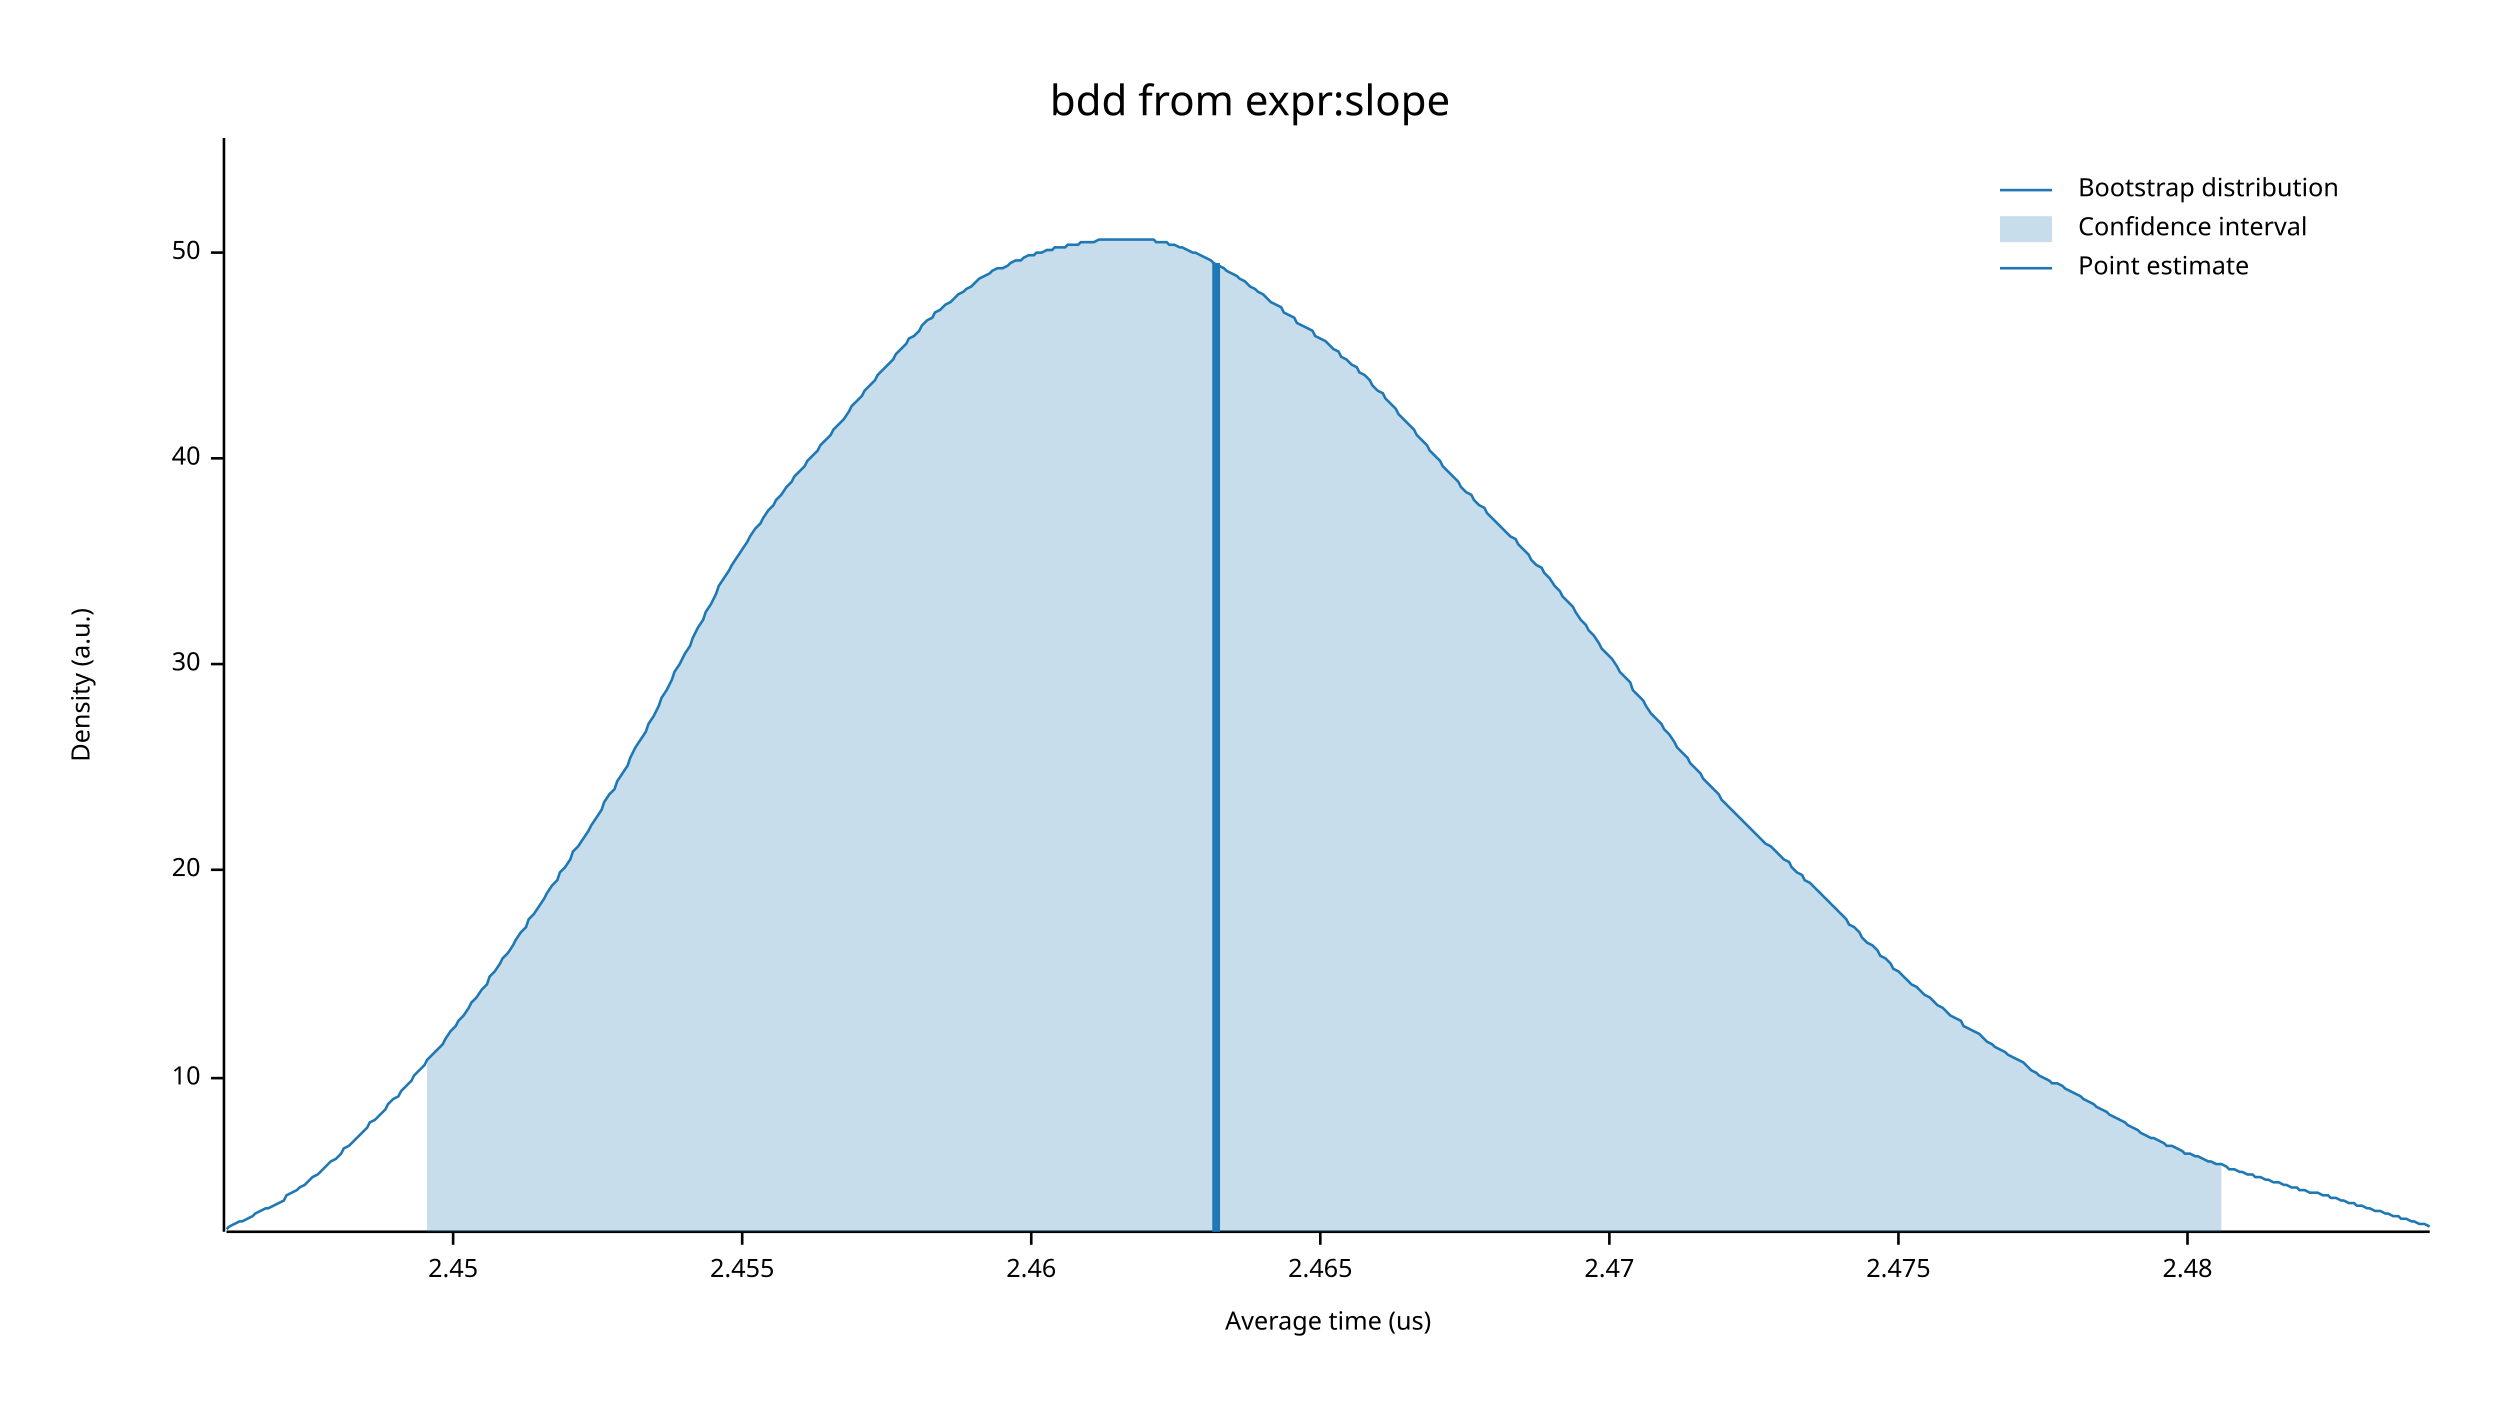
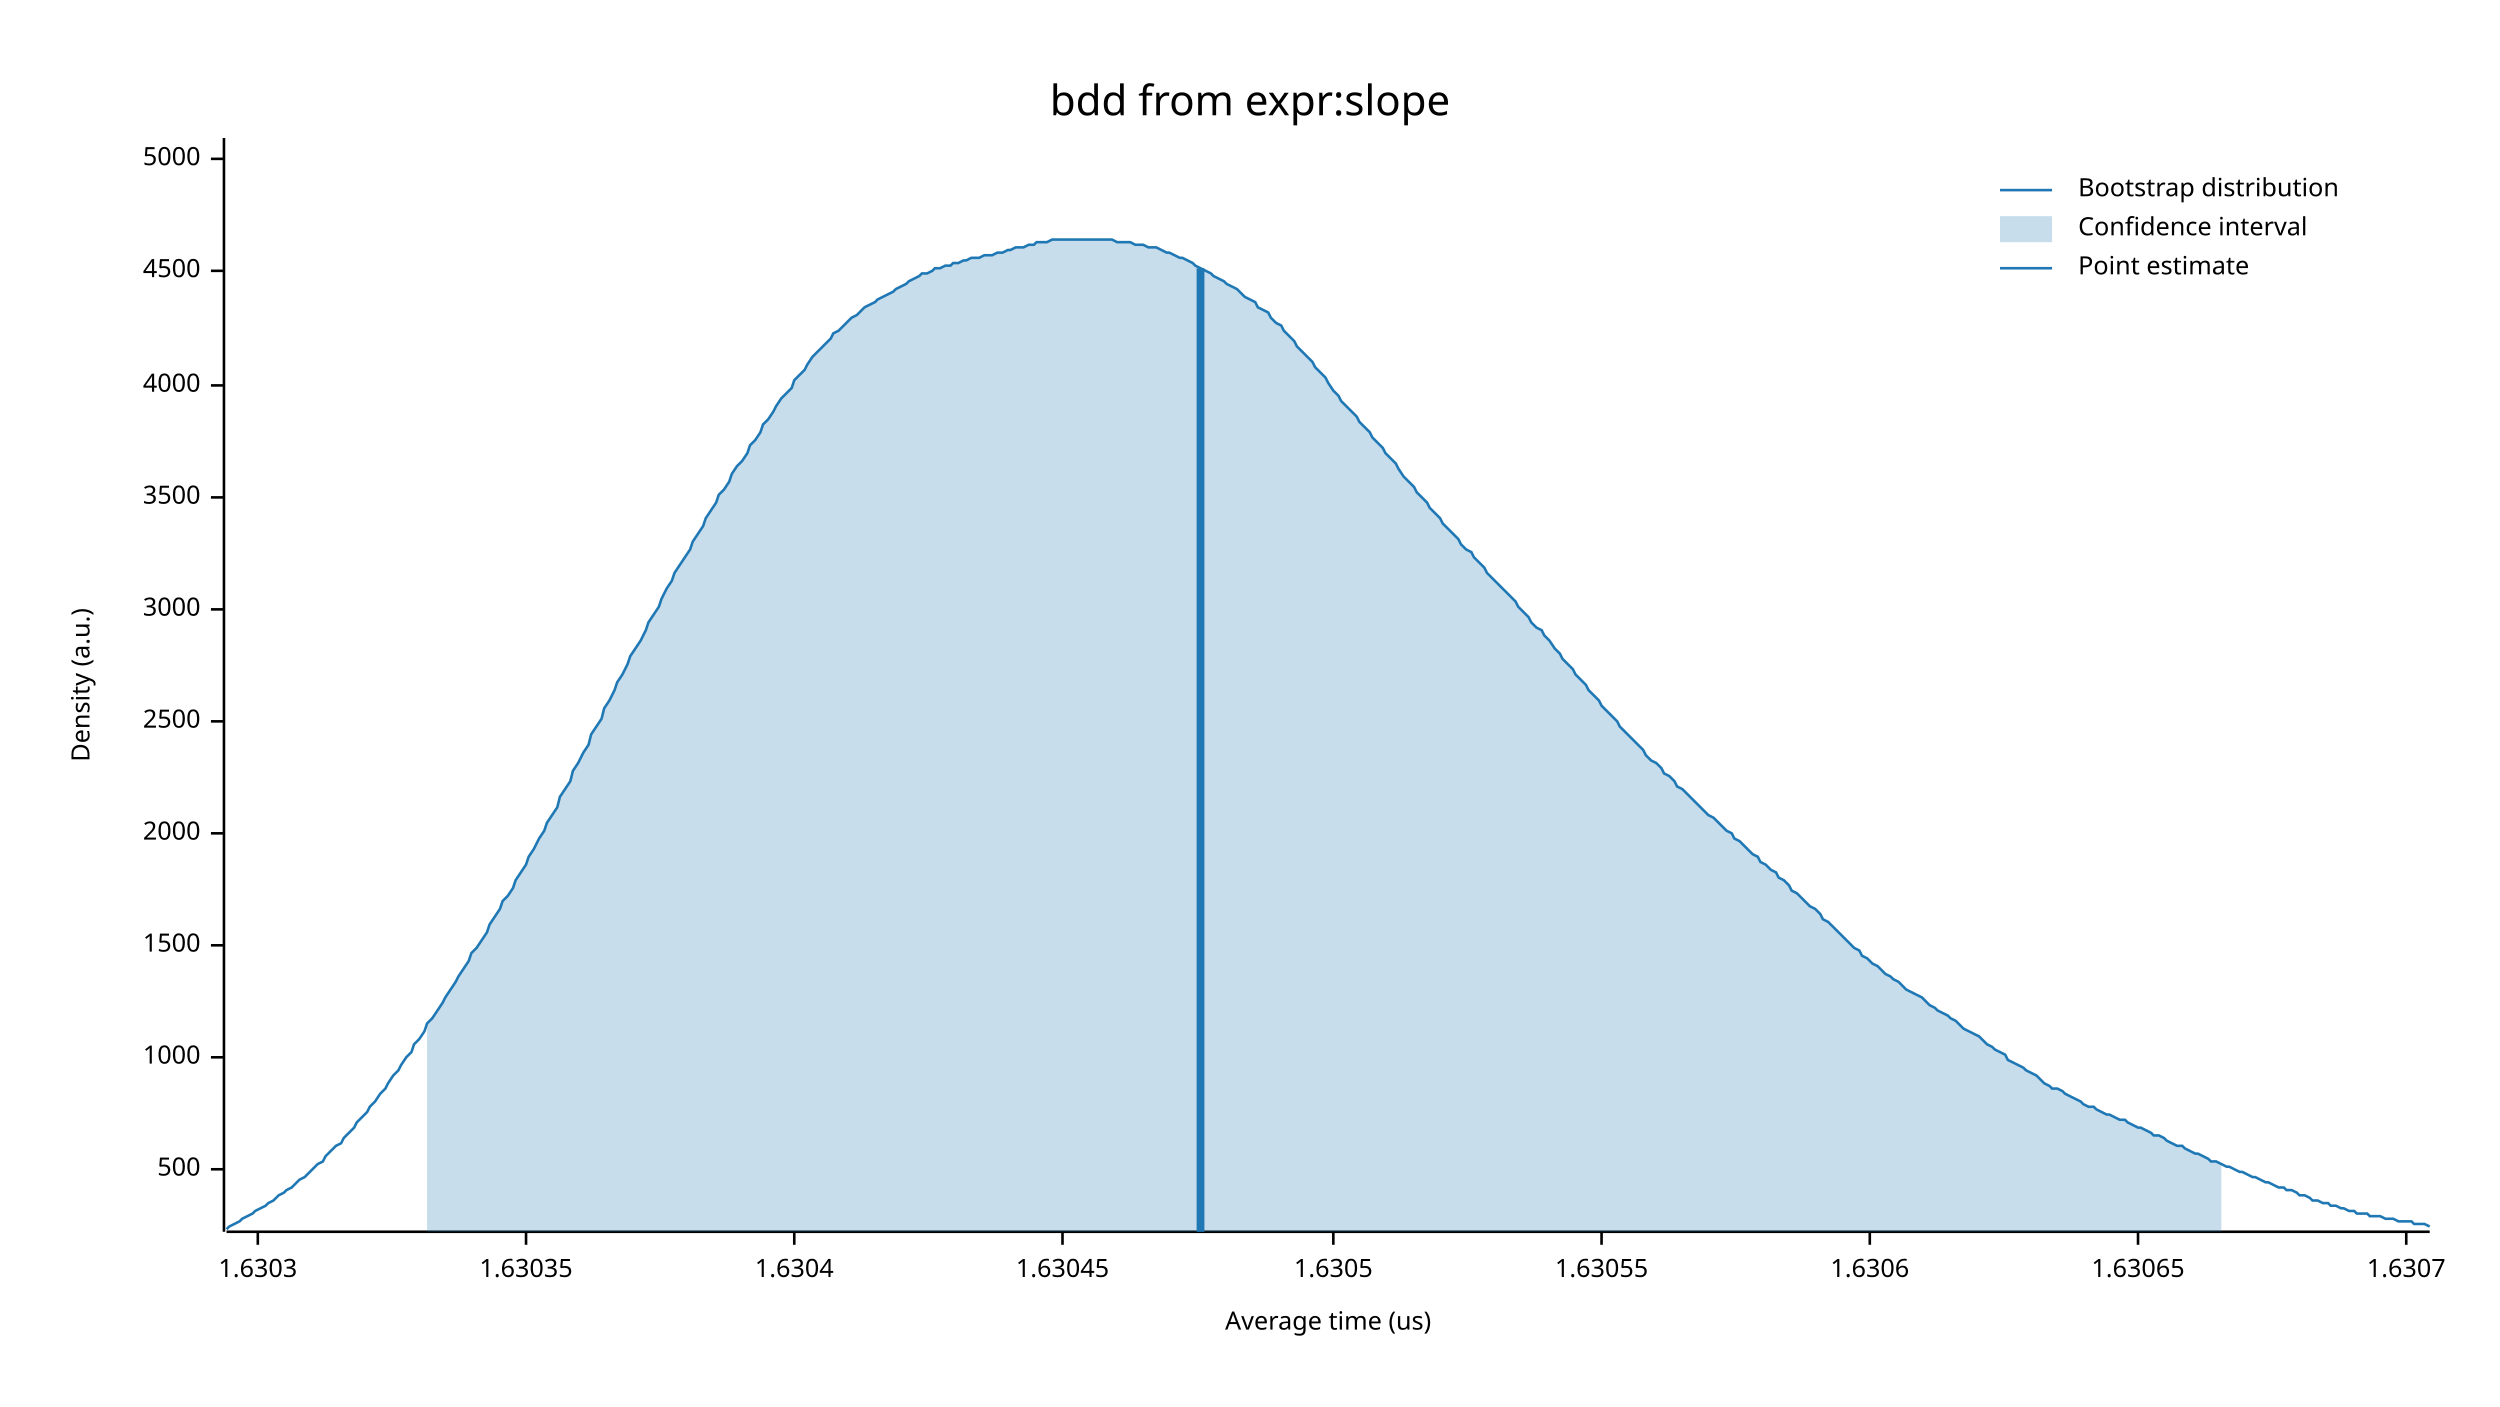
<svg xmlns="http://www.w3.org/2000/svg" width="960" height="540" viewBox="0 0 960 540">
  <text x="480" y="32" dy="0.76em" text-anchor="middle" font-family="sans-serif" font-size="16.129" opacity="1" fill="#000000">
bdd from expr:slope
</text>
  <text x="27" y="263" dy="0.76em" text-anchor="middle" font-family="sans-serif" font-size="9.677" opacity="1" fill="#000000" transform="rotate(270, 27, 263)">
Density (a.u.)
</text>
  <text x="510" y="513" dy="-0.5ex" text-anchor="middle" font-family="sans-serif" font-size="9.677" opacity="1" fill="#000000">
Average time (us)
</text>
  <polyline fill="none" opacity="1" stroke="#000000" stroke-width="1" points="86,53 86,473 " />
-   <text x="77" y="414" dy="0.5ex" text-anchor="end" font-family="sans-serif" font-size="9.677" opacity="1" fill="#000000">
- 10
+   <text x="77" y="449" dy="0.5ex" text-anchor="end" font-family="sans-serif" font-size="9.677" opacity="1" fill="#000000">
+ 500
</text>
-   <polyline fill="none" opacity="1" stroke="#000000" stroke-width="1" points="81,414 86,414 " />
-   <text x="77" y="334" dy="0.5ex" text-anchor="end" font-family="sans-serif" font-size="9.677" opacity="1" fill="#000000">
- 20
+   <polyline fill="none" opacity="1" stroke="#000000" stroke-width="1" points="81,449 86,449 " />
+   <text x="77" y="406" dy="0.5ex" text-anchor="end" font-family="sans-serif" font-size="9.677" opacity="1" fill="#000000">
+ 1000
</text>
-   <polyline fill="none" opacity="1" stroke="#000000" stroke-width="1" points="81,334 86,334 " />
-   <text x="77" y="255" dy="0.5ex" text-anchor="end" font-family="sans-serif" font-size="9.677" opacity="1" fill="#000000">
- 30
+   <polyline fill="none" opacity="1" stroke="#000000" stroke-width="1" points="81,406 86,406 " />
+   <text x="77" y="363" dy="0.5ex" text-anchor="end" font-family="sans-serif" font-size="9.677" opacity="1" fill="#000000">
+ 1500
</text>
-   <polyline fill="none" opacity="1" stroke="#000000" stroke-width="1" points="81,255 86,255 " />
-   <text x="77" y="176" dy="0.5ex" text-anchor="end" font-family="sans-serif" font-size="9.677" opacity="1" fill="#000000">
- 40
+   <polyline fill="none" opacity="1" stroke="#000000" stroke-width="1" points="81,363 86,363 " />
+   <text x="77" y="320" dy="0.5ex" text-anchor="end" font-family="sans-serif" font-size="9.677" opacity="1" fill="#000000">
+ 2000
</text>
-   <polyline fill="none" opacity="1" stroke="#000000" stroke-width="1" points="81,176 86,176 " />
-   <text x="77" y="97" dy="0.5ex" text-anchor="end" font-family="sans-serif" font-size="9.677" opacity="1" fill="#000000">
- 50
+   <polyline fill="none" opacity="1" stroke="#000000" stroke-width="1" points="81,320 86,320 " />
+   <text x="77" y="277" dy="0.5ex" text-anchor="end" font-family="sans-serif" font-size="9.677" opacity="1" fill="#000000">
+ 2500
</text>
-   <polyline fill="none" opacity="1" stroke="#000000" stroke-width="1" points="81,97 86,97 " />
+   <polyline fill="none" opacity="1" stroke="#000000" stroke-width="1" points="81,277 86,277 " />
+   <text x="77" y="234" dy="0.5ex" text-anchor="end" font-family="sans-serif" font-size="9.677" opacity="1" fill="#000000">
+ 3000
+ </text>
+   <polyline fill="none" opacity="1" stroke="#000000" stroke-width="1" points="81,234 86,234 " />
+   <text x="77" y="191" dy="0.5ex" text-anchor="end" font-family="sans-serif" font-size="9.677" opacity="1" fill="#000000">
+ 3500
+ </text>
+   <polyline fill="none" opacity="1" stroke="#000000" stroke-width="1" points="81,191 86,191 " />
+   <text x="77" y="148" dy="0.5ex" text-anchor="end" font-family="sans-serif" font-size="9.677" opacity="1" fill="#000000">
+ 4000
+ </text>
+   <polyline fill="none" opacity="1" stroke="#000000" stroke-width="1" points="81,148 86,148 " />
+   <text x="77" y="104" dy="0.5ex" text-anchor="end" font-family="sans-serif" font-size="9.677" opacity="1" fill="#000000">
+ 4500
+ </text>
+   <polyline fill="none" opacity="1" stroke="#000000" stroke-width="1" points="81,104 86,104 " />
+   <text x="77" y="61" dy="0.5ex" text-anchor="end" font-family="sans-serif" font-size="9.677" opacity="1" fill="#000000">
+ 5000
+ </text>
+   <polyline fill="none" opacity="1" stroke="#000000" stroke-width="1" points="81,61 86,61 " />
  <polyline fill="none" opacity="1" stroke="#000000" stroke-width="1" points="87,473 933,473 " />
-   <text x="174" y="483" dy="0.76em" text-anchor="middle" font-family="sans-serif" font-size="9.677" opacity="1" fill="#000000">
- 2.45
+   <text x="99" y="483" dy="0.76em" text-anchor="middle" font-family="sans-serif" font-size="9.677" opacity="1" fill="#000000">
+ 1.6303
</text>
-   <polyline fill="none" opacity="1" stroke="#000000" stroke-width="1" points="174,473 174,478 " />
-   <text x="285" y="483" dy="0.76em" text-anchor="middle" font-family="sans-serif" font-size="9.677" opacity="1" fill="#000000">
- 2.455
+   <polyline fill="none" opacity="1" stroke="#000000" stroke-width="1" points="99,473 99,478 " />
+   <text x="202" y="483" dy="0.76em" text-anchor="middle" font-family="sans-serif" font-size="9.677" opacity="1" fill="#000000">
+ 1.63035
</text>
-   <polyline fill="none" opacity="1" stroke="#000000" stroke-width="1" points="285,473 285,478 " />
-   <text x="396" y="483" dy="0.76em" text-anchor="middle" font-family="sans-serif" font-size="9.677" opacity="1" fill="#000000">
- 2.46
+   <polyline fill="none" opacity="1" stroke="#000000" stroke-width="1" points="202,473 202,478 " />
+   <text x="305" y="483" dy="0.76em" text-anchor="middle" font-family="sans-serif" font-size="9.677" opacity="1" fill="#000000">
+ 1.6304
</text>
-   <polyline fill="none" opacity="1" stroke="#000000" stroke-width="1" points="396,473 396,478 " />
-   <text x="507" y="483" dy="0.76em" text-anchor="middle" font-family="sans-serif" font-size="9.677" opacity="1" fill="#000000">
- 2.465
+   <polyline fill="none" opacity="1" stroke="#000000" stroke-width="1" points="305,473 305,478 " />
+   <text x="408" y="483" dy="0.76em" text-anchor="middle" font-family="sans-serif" font-size="9.677" opacity="1" fill="#000000">
+ 1.63045
</text>
-   <polyline fill="none" opacity="1" stroke="#000000" stroke-width="1" points="507,473 507,478 " />
-   <text x="618" y="483" dy="0.76em" text-anchor="middle" font-family="sans-serif" font-size="9.677" opacity="1" fill="#000000">
- 2.47
+   <polyline fill="none" opacity="1" stroke="#000000" stroke-width="1" points="408,473 408,478 " />
+   <text x="512" y="483" dy="0.76em" text-anchor="middle" font-family="sans-serif" font-size="9.677" opacity="1" fill="#000000">
+ 1.6305
</text>
-   <polyline fill="none" opacity="1" stroke="#000000" stroke-width="1" points="618,473 618,478 " />
-   <text x="729" y="483" dy="0.76em" text-anchor="middle" font-family="sans-serif" font-size="9.677" opacity="1" fill="#000000">
- 2.475
+   <polyline fill="none" opacity="1" stroke="#000000" stroke-width="1" points="512,473 512,478 " />
+   <text x="615" y="483" dy="0.76em" text-anchor="middle" font-family="sans-serif" font-size="9.677" opacity="1" fill="#000000">
+ 1.63055
</text>
-   <polyline fill="none" opacity="1" stroke="#000000" stroke-width="1" points="729,473 729,478 " />
-   <text x="840" y="483" dy="0.76em" text-anchor="middle" font-family="sans-serif" font-size="9.677" opacity="1" fill="#000000">
- 2.48
+   <polyline fill="none" opacity="1" stroke="#000000" stroke-width="1" points="615,473 615,478 " />
+   <text x="718" y="483" dy="0.76em" text-anchor="middle" font-family="sans-serif" font-size="9.677" opacity="1" fill="#000000">
+ 1.6306
</text>
-   <polyline fill="none" opacity="1" stroke="#000000" stroke-width="1" points="840,473 840,478 " />
-   <polyline fill="none" opacity="1" stroke="#1F78B4" stroke-width="1" points="87,472 88,471 90,470 92,469 93,469 95,468 97,467 98,466 100,465 102,464 103,464 105,463 107,462 109,461 110,459 112,458 114,457 115,456 117,455 119,453 120,452 122,451 124,449 125,448 127,446 129,445 131,443 132,441 134,440 136,438 137,437 139,435 141,433 142,431 144,430 146,428 148,426 149,424 151,422 153,421 154,419 156,417 158,415 159,413 161,411 163,409 164,407 166,405 168,403 170,401 171,399 173,396 175,394 176,392 178,390 180,387 181,385 183,383 185,380 187,378 188,375 190,373 192,370 193,368 195,366 197,363 198,361 200,358 202,356 203,353 205,351 207,348 209,345 210,343 212,340 214,338 215,335 217,333 219,330 220,327 222,325 224,322 226,319 227,317 229,314 231,311 232,308 234,305 236,303 237,300 239,297 241,294 242,291 244,287 246,284 248,281 249,278 251,275 253,271 254,268 256,265 258,261 259,258 261,255 263,251 265,248 266,245 268,241 270,238 271,235 273,232 275,228 276,225 278,222 280,219 281,217 283,214 285,211 287,208 288,206 290,203 292,201 293,199 295,196 297,194 298,192 300,190 302,187 304,185 305,183 307,181 309,179 310,177 312,175 314,173 315,171 317,169 319,167 320,165 322,163 324,161 326,158 327,156 329,154 331,152 332,150 334,148 336,146 337,144 339,142 341,140 343,138 344,136 346,134 348,132 349,130 351,129 353,127 354,125 356,123 358,122 359,120 361,119 363,117 365,116 366,115 368,113 370,112 371,111 373,110 375,108 376,107 378,106 380,105 381,104 383,103 385,103 387,102 388,101 390,100 392,100 393,99 395,98 397,98 398,97 400,97 402,96 404,96 405,95 407,95 409,95 410,94 412,94 414,94 415,93 417,93 419,93 420,93 422,92 424,92 426,92 427,92 429,92 431,92 432,92 434,92 436,92 437,92 439,92 441,92 443,92 444,93 446,93 448,93 449,94 451,94 453,95 454,95 456,96 458,97 459,97 461,98 463,99 465,100 466,101 468,102 470,103 471,104 473,105 475,106 476,107 478,108 480,110 482,111 483,112 485,113 487,115 488,116 490,117 492,118 493,120 495,121 497,122 498,124 500,125 502,126 504,127 505,129 507,130 509,131 510,132 512,134 514,135 515,137 517,138 519,140 521,141 522,143 524,144 526,146 527,148 529,150 531,151 532,153 534,155 536,157 537,159 539,161 541,163 543,165 544,167 546,169 548,171 549,173 551,175 553,177 554,179 556,181 558,183 560,185 561,187 563,189 565,190 566,192 568,194 570,195 571,197 573,199 575,201 576,202 578,204 580,206 582,207 583,209 585,211 587,213 588,215 590,217 592,218 593,220 595,222 597,225 599,227 600,229 602,231 604,233 605,235 607,238 609,240 610,242 612,244 614,247 615,249 617,251 619,253 621,256 622,258 624,260 626,262 627,265 629,267 631,269 632,271 634,274 636,276 638,278 639,280 641,282 643,285 644,287 646,289 648,291 649,293 651,295 653,297 654,299 656,301 658,303 660,305 661,307 663,309 665,311 666,312 668,314 670,316 671,317 673,319 675,321 676,322 678,324 680,325 682,327 683,328 685,330 687,331 688,333 690,335 692,336 693,338 695,339 697,341 699,343 700,344 702,346 704,348 705,349 707,351 709,353 710,355 712,356 714,358 715,360 717,362 719,363 721,365 722,367 724,368 726,370 727,372 729,373 731,375 732,376 734,378 736,379 738,381 739,382 741,383 743,385 744,386 746,387 748,389 749,390 751,391 753,392 754,394 756,395 758,396 760,397 761,398 763,400 765,401 766,402 768,403 770,404 771,405 773,406 775,407 777,408 778,409 780,411 782,412 783,413 785,414 787,415 788,416 790,416 792,417 793,418 795,419 797,420 799,421 800,422 802,423 804,424 805,425 807,426 809,427 810,428 812,429 814,430 816,431 817,432 819,433 821,434 822,435 824,436 826,437 827,437 829,438 831,439 832,440 834,440 836,441 838,442 839,443 841,443 843,444 844,444 846,445 848,446 849,446 851,447 853,447 855,448 856,449 858,449 860,450 861,450 863,451 865,451 866,452 868,452 870,453 871,453 873,454 875,454 877,455 878,455 880,456 882,456 883,457 885,457 887,458 888,458 890,458 892,459 894,459 895,460 897,460 899,461 900,461 902,462 904,462 905,463 907,463 909,464 910,464 912,465 914,465 916,466 917,466 919,467 921,467 922,468 924,468 926,469 927,469 929,470 931,470 933,471 " />
-   <polygon opacity="0.25" fill="#1F78B4" points="164,407 166,405 168,403 170,401 171,399 173,396 175,394 176,392 178,390 180,387 181,385 183,383 185,380 187,378 188,375 190,373 192,370 193,368 195,366 197,363 198,361 200,358 202,356 203,353 205,351 207,348 209,345 210,343 212,340 214,338 215,335 217,333 219,330 220,327 222,325 224,322 226,319 227,317 229,314 231,311 232,308 234,305 236,303 237,300 239,297 241,294 242,291 244,287 246,284 248,281 249,278 251,275 253,271 254,268 256,265 258,261 259,258 261,255 263,251 265,248 266,245 268,241 270,238 271,235 273,232 275,228 276,225 278,222 280,219 281,217 283,214 285,211 287,208 288,206 290,203 292,201 293,199 295,196 297,194 298,192 300,190 302,187 304,185 305,183 307,181 309,179 310,177 312,175 314,173 315,171 317,169 319,167 320,165 322,163 324,161 326,158 327,156 329,154 331,152 332,150 334,148 336,146 337,144 339,142 341,140 343,138 344,136 346,134 348,132 349,130 351,129 353,127 354,125 356,123 358,122 359,120 361,119 363,117 365,116 366,115 368,113 370,112 371,111 373,110 375,108 376,107 378,106 380,105 381,104 383,103 385,103 387,102 388,101 390,100 392,100 393,99 395,98 397,98 398,97 400,97 402,96 404,96 405,95 407,95 409,95 410,94 412,94 414,94 415,93 417,93 419,93 420,93 422,92 424,92 426,92 427,92 429,92 431,92 432,92 434,92 436,92 437,92 439,92 441,92 443,92 444,93 446,93 448,93 449,94 451,94 453,95 454,95 456,96 458,97 459,97 461,98 463,99 465,100 466,101 468,102 470,103 471,104 473,105 475,106 476,107 478,108 480,110 482,111 483,112 485,113 487,115 488,116 490,117 492,118 493,120 495,121 497,122 498,124 500,125 502,126 504,127 505,129 507,130 509,131 510,132 512,134 514,135 515,137 517,138 519,140 521,141 522,143 524,144 526,146 527,148 529,150 531,151 532,153 534,155 536,157 537,159 539,161 541,163 543,165 544,167 546,169 548,171 549,173 551,175 553,177 554,179 556,181 558,183 560,185 561,187 563,189 565,190 566,192 568,194 570,195 571,197 573,199 575,201 576,202 578,204 580,206 582,207 583,209 585,211 587,213 588,215 590,217 592,218 593,220 595,222 597,225 599,227 600,229 602,231 604,233 605,235 607,238 609,240 610,242 612,244 614,247 615,249 617,251 619,253 621,256 622,258 624,260 626,262 627,265 629,267 631,269 632,271 634,274 636,276 638,278 639,280 641,282 643,285 644,287 646,289 648,291 649,293 651,295 653,297 654,299 656,301 658,303 660,305 661,307 663,309 665,311 666,312 668,314 670,316 671,317 673,319 675,321 676,322 678,324 680,325 682,327 683,328 685,330 687,331 688,333 690,335 692,336 693,338 695,339 697,341 699,343 700,344 702,346 704,348 705,349 707,351 709,353 710,355 712,356 714,358 715,360 717,362 719,363 721,365 722,367 724,368 726,370 727,372 729,373 731,375 732,376 734,378 736,379 738,381 739,382 741,383 743,385 744,386 746,387 748,389 749,390 751,391 753,392 754,394 756,395 758,396 760,397 761,398 763,400 765,401 766,402 768,403 770,404 771,405 773,406 775,407 777,408 778,409 780,411 782,412 783,413 785,414 787,415 788,416 790,416 792,417 793,418 795,419 797,420 799,421 800,422 802,423 804,424 805,425 807,426 809,427 810,428 812,429 814,430 816,431 817,432 819,433 821,434 822,435 824,436 826,437 827,437 829,438 831,439 832,440 834,440 836,441 838,442 839,443 841,443 843,444 844,444 846,445 848,446 849,446 851,447 853,447 853,473 164,473 " />
-   <polyline fill="none" opacity="1" stroke="#1F78B4" stroke-width="3" points="467,473 467,101 " />
+   <polyline fill="none" opacity="1" stroke="#000000" stroke-width="1" points="718,473 718,478 " />
+   <text x="821" y="483" dy="0.76em" text-anchor="middle" font-family="sans-serif" font-size="9.677" opacity="1" fill="#000000">
+ 1.63065
+ </text>
+   <polyline fill="none" opacity="1" stroke="#000000" stroke-width="1" points="821,473 821,478 " />
+   <text x="924" y="483" dy="0.76em" text-anchor="middle" font-family="sans-serif" font-size="9.677" opacity="1" fill="#000000">
+ 1.6307
+ </text>
+   <polyline fill="none" opacity="1" stroke="#000000" stroke-width="1" points="924,473 924,478 " />
+   <polyline fill="none" opacity="1" stroke="#1F78B4" stroke-width="1" points="87,472 88,471 90,470 92,469 93,468 95,467 97,466 98,465 100,464 102,463 103,462 105,461 107,459 109,458 110,457 112,456 114,454 115,453 117,452 119,450 120,449 122,447 124,446 125,444 127,442 129,440 131,439 132,437 134,435 136,433 137,431 139,429 141,427 142,425 144,423 146,420 148,418 149,416 151,413 153,411 154,409 156,406 158,404 159,401 161,399 163,396 164,393 166,391 168,388 170,385 171,383 173,380 175,377 176,375 178,372 180,369 181,366 183,364 185,361 187,358 188,355 190,352 192,349 193,346 195,344 197,341 198,338 200,335 202,332 203,329 205,326 207,322 209,319 210,316 212,313 214,310 215,306 217,303 219,300 220,296 222,293 224,289 226,286 227,282 229,279 231,276 232,272 234,269 236,265 237,262 239,259 241,255 242,252 244,249 246,246 248,242 249,239 251,236 253,233 254,230 256,226 258,223 259,220 261,217 263,214 265,211 266,208 268,205 270,202 271,199 273,196 275,193 276,190 278,188 280,185 281,182 283,179 285,177 287,174 288,171 290,169 292,166 293,163 295,161 297,158 298,156 300,153 302,151 304,149 305,146 307,144 309,142 310,140 312,137 314,135 315,134 317,132 319,130 320,128 322,127 324,125 326,123 327,122 329,121 331,119 332,118 334,117 336,116 337,115 339,114 341,113 343,112 344,111 346,110 348,109 349,108 351,107 353,106 354,105 356,105 358,104 359,103 361,103 363,102 365,102 366,101 368,101 370,100 371,100 373,99 375,99 376,99 378,98 380,98 381,98 383,97 385,97 387,96 388,96 390,95 392,95 393,95 395,94 397,94 398,93 400,93 402,93 404,92 405,92 407,92 409,92 410,92 412,92 414,92 415,92 417,92 419,92 420,92 422,92 424,92 426,92 427,92 429,93 431,93 432,93 434,93 436,94 437,94 439,94 441,95 443,95 444,95 446,96 448,97 449,97 451,98 453,99 454,99 456,100 458,101 459,102 461,103 463,104 465,105 466,106 468,107 470,108 471,109 473,110 475,111 476,112 478,114 480,115 482,116 483,118 485,119 487,120 488,122 490,124 492,125 493,127 495,129 497,131 498,133 500,135 502,137 504,139 505,141 507,143 509,145 510,147 512,150 514,152 515,154 517,156 519,158 521,160 522,162 524,164 526,166 527,168 529,170 531,172 532,174 534,176 536,178 537,180 539,183 541,185 543,187 544,189 546,191 548,193 549,195 551,197 553,199 554,201 556,203 558,205 560,207 561,209 563,211 565,212 566,214 568,216 570,218 571,220 573,222 575,224 576,225 578,227 580,229 582,231 583,233 585,235 587,237 588,239 590,241 592,242 593,244 595,246 597,249 599,251 600,253 602,255 604,257 605,259 607,261 609,263 610,265 612,267 614,269 615,271 617,273 619,275 621,277 622,279 624,281 626,283 627,284 629,286 631,288 632,290 634,292 636,293 638,295 639,297 641,298 643,300 644,302 646,303 648,305 649,306 651,308 653,310 654,311 656,313 658,314 660,316 661,317 663,319 665,320 666,322 668,323 670,325 671,326 673,328 675,329 676,331 678,332 680,334 682,335 683,337 685,338 687,340 688,342 690,343 692,345 693,346 695,348 697,349 699,351 700,353 702,354 704,356 705,357 707,359 709,361 710,362 712,364 714,365 715,367 717,368 719,370 721,371 722,372 724,374 726,375 727,376 729,377 731,379 732,380 734,381 736,382 738,383 739,384 741,386 743,387 744,388 746,389 748,390 749,391 751,392 753,394 754,395 756,396 758,397 760,398 761,399 763,401 765,402 766,403 768,404 770,405 771,407 773,408 775,409 777,410 778,411 780,412 782,413 783,414 785,416 787,417 788,418 790,418 792,419 793,420 795,421 797,422 799,423 800,424 802,425 804,425 805,426 807,427 809,428 810,428 812,429 814,430 816,430 817,431 819,432 821,433 822,433 824,434 826,435 827,436 829,436 831,437 832,438 834,439 836,440 838,440 839,441 841,442 843,443 844,443 846,444 848,445 849,446 851,446 853,447 855,448 856,448 858,449 860,450 861,450 863,451 865,452 866,452 868,453 870,454 871,454 873,455 875,456 877,456 878,457 880,457 882,458 883,459 885,459 887,460 888,461 890,461 892,462 894,462 895,463 897,463 899,464 900,464 902,465 904,465 905,466 907,466 909,466 910,467 912,467 914,467 916,468 917,468 919,468 921,469 922,469 924,469 926,469 927,470 929,470 931,470 933,471 " />
+   <polygon opacity="0.25" fill="#1F78B4" points="164,393 166,391 168,388 170,385 171,383 173,380 175,377 176,375 178,372 180,369 181,366 183,364 185,361 187,358 188,355 190,352 192,349 193,346 195,344 197,341 198,338 200,335 202,332 203,329 205,326 207,322 209,319 210,316 212,313 214,310 215,306 217,303 219,300 220,296 222,293 224,289 226,286 227,282 229,279 231,276 232,272 234,269 236,265 237,262 239,259 241,255 242,252 244,249 246,246 248,242 249,239 251,236 253,233 254,230 256,226 258,223 259,220 261,217 263,214 265,211 266,208 268,205 270,202 271,199 273,196 275,193 276,190 278,188 280,185 281,182 283,179 285,177 287,174 288,171 290,169 292,166 293,163 295,161 297,158 298,156 300,153 302,151 304,149 305,146 307,144 309,142 310,140 312,137 314,135 315,134 317,132 319,130 320,128 322,127 324,125 326,123 327,122 329,121 331,119 332,118 334,117 336,116 337,115 339,114 341,113 343,112 344,111 346,110 348,109 349,108 351,107 353,106 354,105 356,105 358,104 359,103 361,103 363,102 365,102 366,101 368,101 370,100 371,100 373,99 375,99 376,99 378,98 380,98 381,98 383,97 385,97 387,96 388,96 390,95 392,95 393,95 395,94 397,94 398,93 400,93 402,93 404,92 405,92 407,92 409,92 410,92 412,92 414,92 415,92 417,92 419,92 420,92 422,92 424,92 426,92 427,92 429,93 431,93 432,93 434,93 436,94 437,94 439,94 441,95 443,95 444,95 446,96 448,97 449,97 451,98 453,99 454,99 456,100 458,101 459,102 461,103 463,104 465,105 466,106 468,107 470,108 471,109 473,110 475,111 476,112 478,114 480,115 482,116 483,118 485,119 487,120 488,122 490,124 492,125 493,127 495,129 497,131 498,133 500,135 502,137 504,139 505,141 507,143 509,145 510,147 512,150 514,152 515,154 517,156 519,158 521,160 522,162 524,164 526,166 527,168 529,170 531,172 532,174 534,176 536,178 537,180 539,183 541,185 543,187 544,189 546,191 548,193 549,195 551,197 553,199 554,201 556,203 558,205 560,207 561,209 563,211 565,212 566,214 568,216 570,218 571,220 573,222 575,224 576,225 578,227 580,229 582,231 583,233 585,235 587,237 588,239 590,241 592,242 593,244 595,246 597,249 599,251 600,253 602,255 604,257 605,259 607,261 609,263 610,265 612,267 614,269 615,271 617,273 619,275 621,277 622,279 624,281 626,283 627,284 629,286 631,288 632,290 634,292 636,293 638,295 639,297 641,298 643,300 644,302 646,303 648,305 649,306 651,308 653,310 654,311 656,313 658,314 660,316 661,317 663,319 665,320 666,322 668,323 670,325 671,326 673,328 675,329 676,331 678,332 680,334 682,335 683,337 685,338 687,340 688,342 690,343 692,345 693,346 695,348 697,349 699,351 700,353 702,354 704,356 705,357 707,359 709,361 710,362 712,364 714,365 715,367 717,368 719,370 721,371 722,372 724,374 726,375 727,376 729,377 731,379 732,380 734,381 736,382 738,383 739,384 741,386 743,387 744,388 746,389 748,390 749,391 751,392 753,394 754,395 756,396 758,397 760,398 761,399 763,401 765,402 766,403 768,404 770,405 771,407 773,408 775,409 777,410 778,411 780,412 782,413 783,414 785,416 787,417 788,418 790,418 792,419 793,420 795,421 797,422 799,423 800,424 802,425 804,425 805,426 807,427 809,428 810,428 812,429 814,430 816,430 817,431 819,432 821,433 822,433 824,434 826,435 827,436 829,436 831,437 832,438 834,439 836,440 838,440 839,441 841,442 843,443 844,443 846,444 848,445 849,446 851,446 853,447 853,473 164,473 " />
+   <polyline fill="none" opacity="1" stroke="#1F78B4" stroke-width="3" points="461,473 461,103 " />
  <text x="798" y="68" dy="0.76em" text-anchor="start" font-family="sans-serif" font-size="9.677" opacity="1" fill="#000000">
Bootstrap distribution
</text>
  <text x="798" y="83" dy="0.76em" text-anchor="start" font-family="sans-serif" font-size="9.677" opacity="1" fill="#000000">
Confidence interval
</text>
  <text x="798" y="98" dy="0.76em" text-anchor="start" font-family="sans-serif" font-size="9.677" opacity="1" fill="#000000">
Point estimate
</text>
  <polyline fill="none" opacity="1" stroke="#1F78B4" stroke-width="1" points="768,73 788,73 " />
  <rect x="768" y="83" width="20" height="10" opacity="0.25" fill="#1F78B4" stroke="none" />
  <polyline fill="none" opacity="1" stroke="#1F78B4" stroke-width="1" points="768,103 788,103 " />
</svg>
